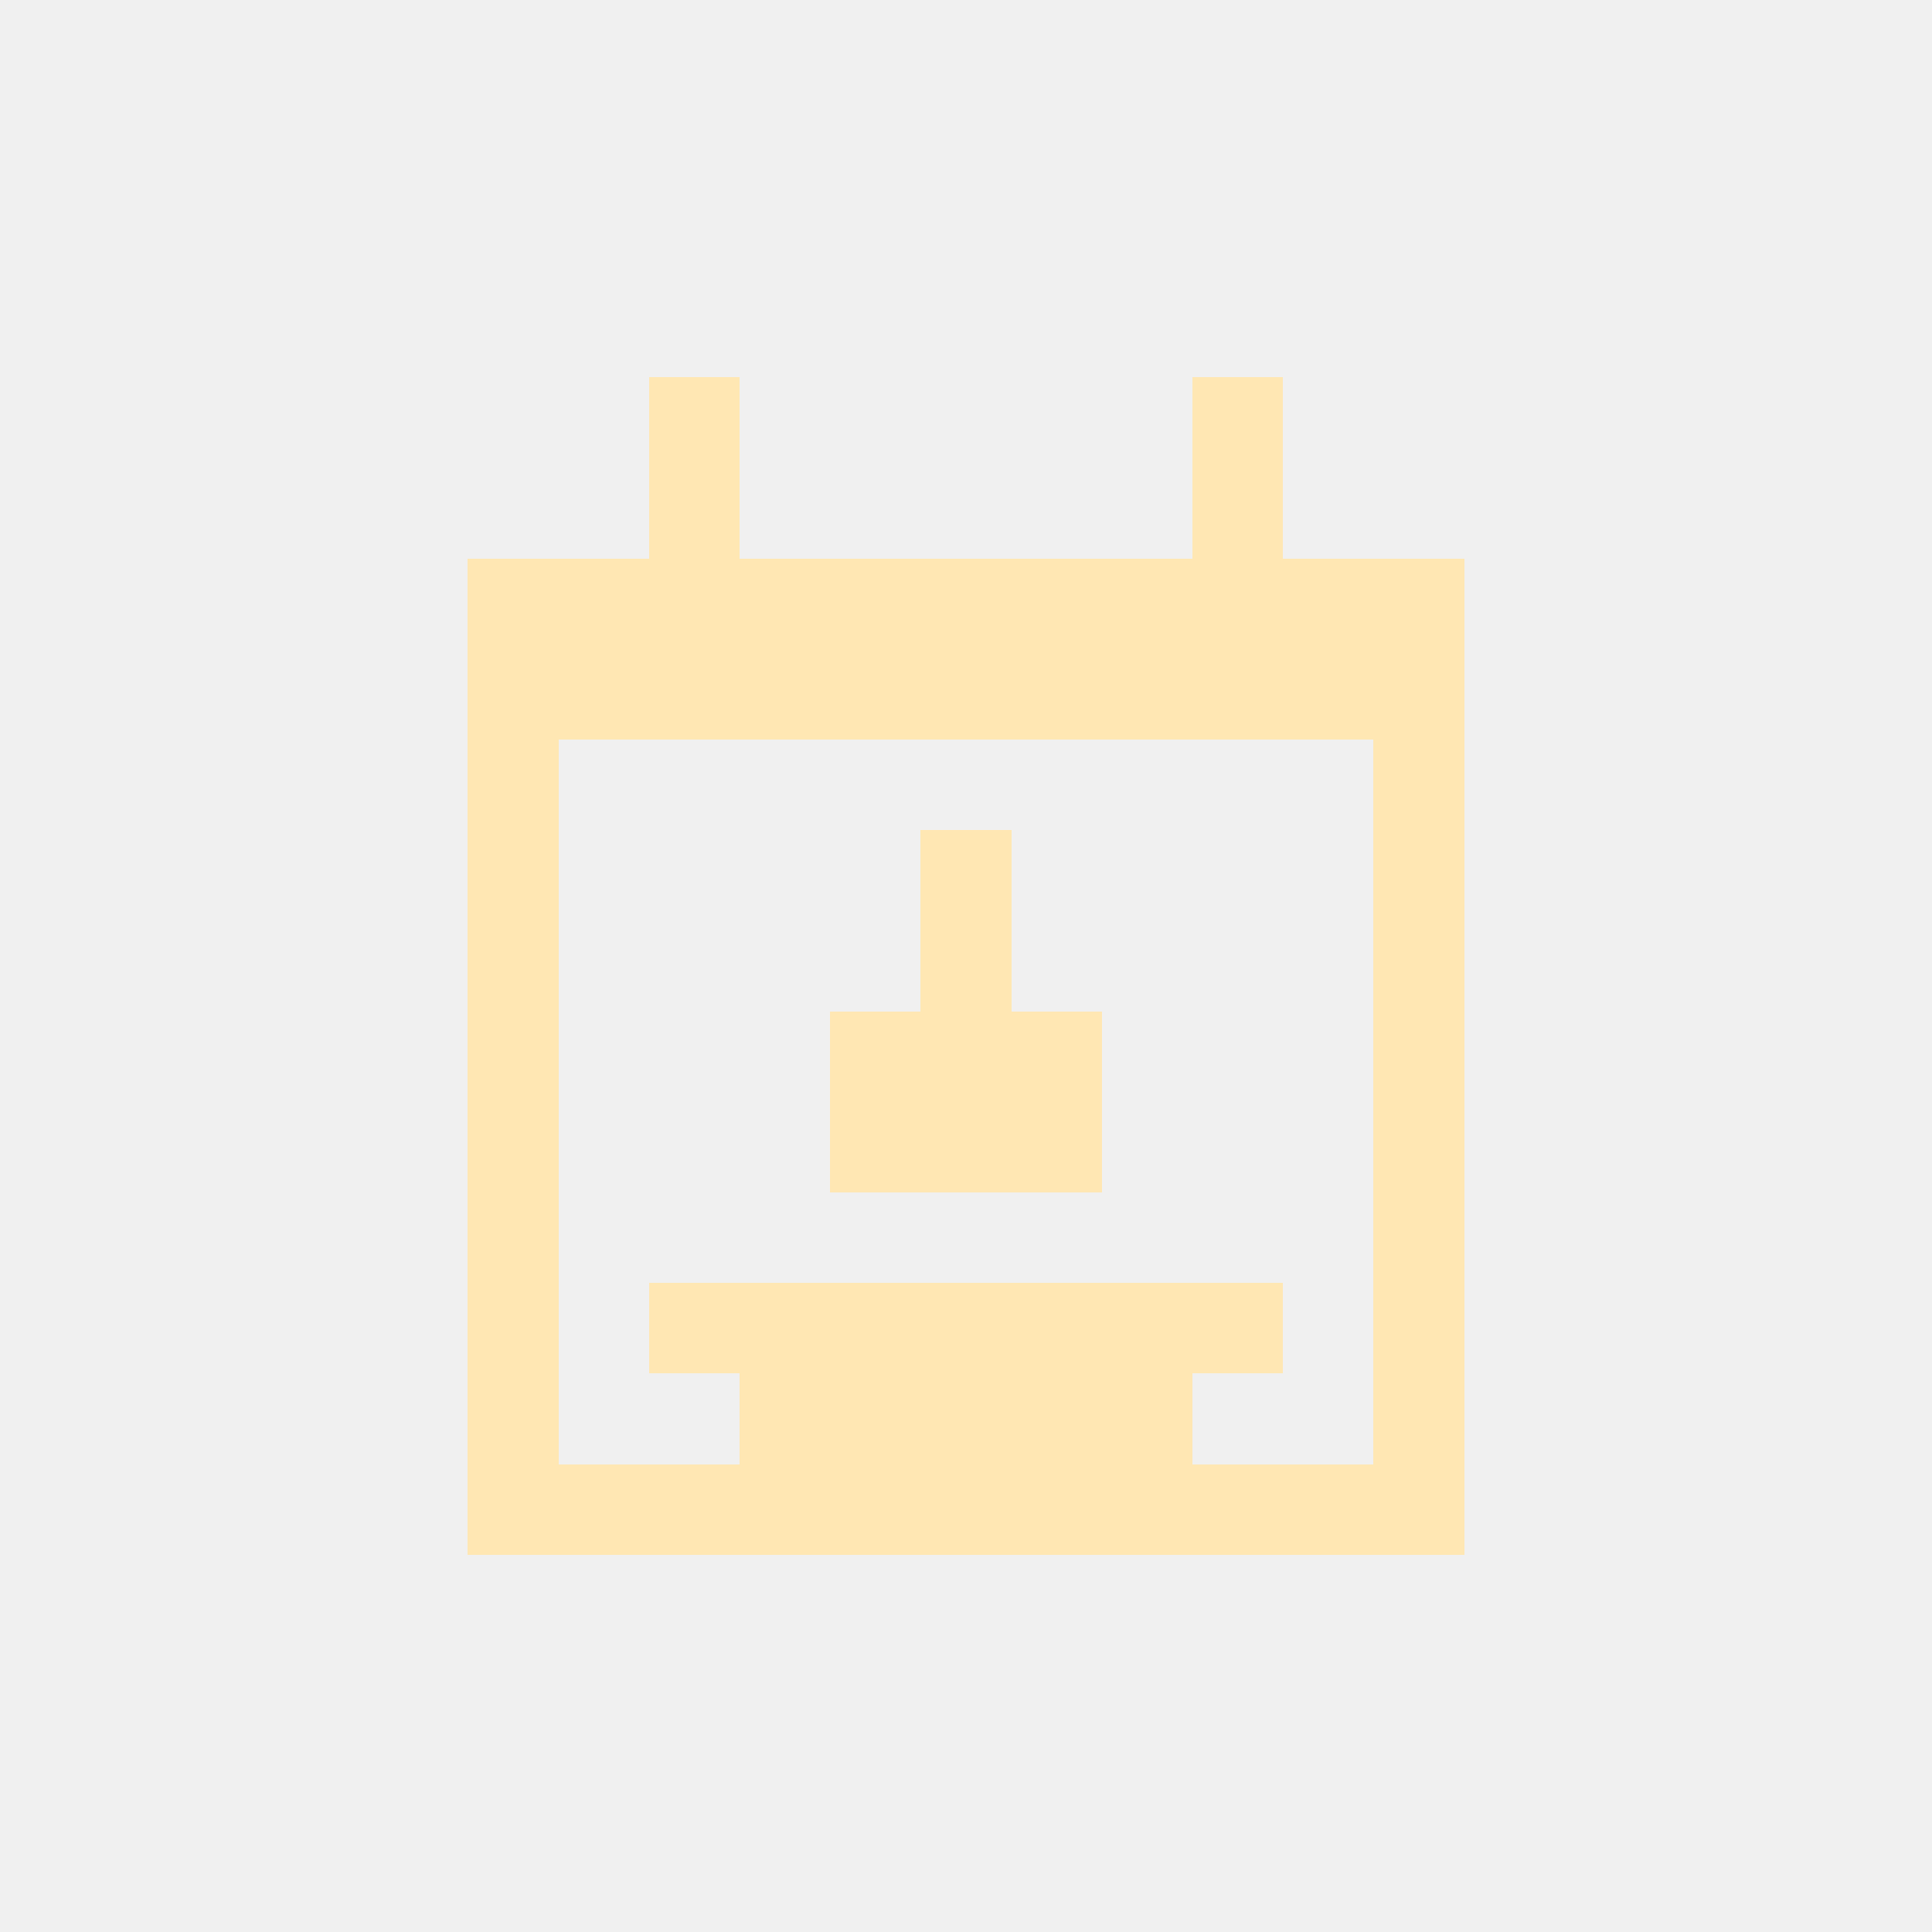
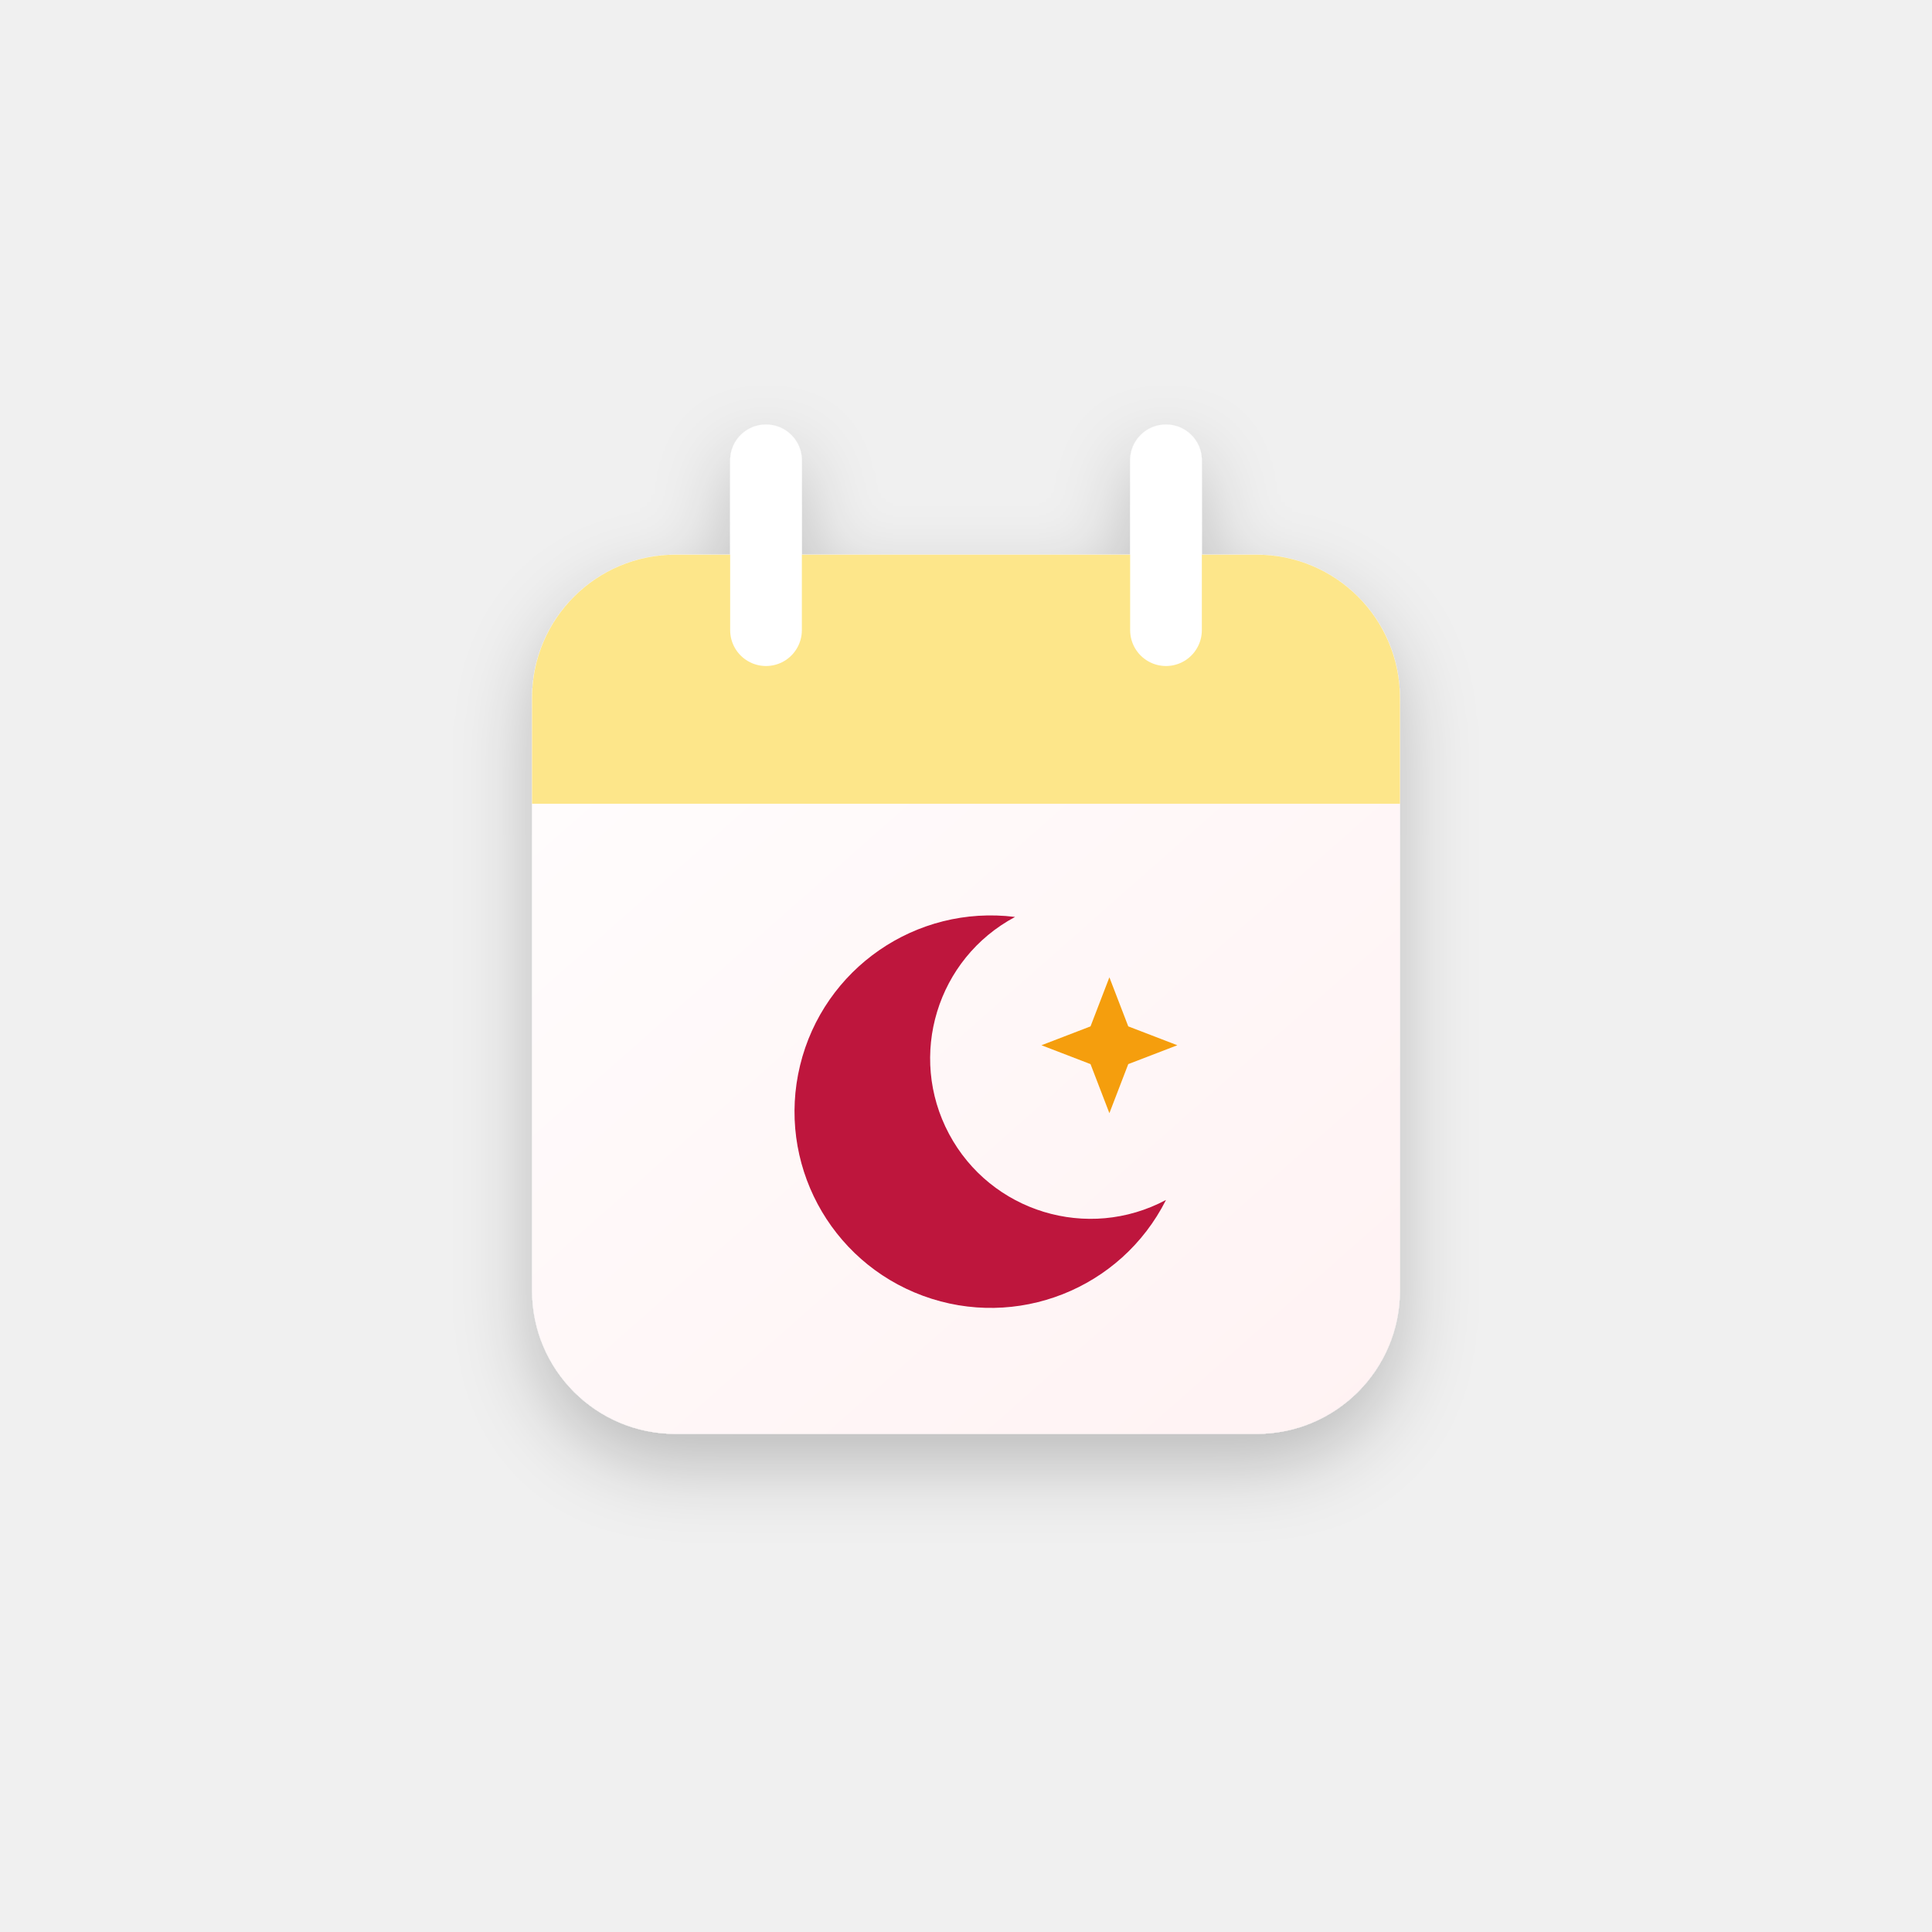
- <svg xmlns="http://www.w3.org/2000/svg" viewBox="0 0 1024 1024" shape-rendering="crispEdges">
-   <path fill="#FFE7B3" d="M344 200h48v96h-48zM632 200h48v96h-48zM248 296h528v96h-528zM248 392h48v432h-48zM728 392h48v432h-48zM296 776h432v48h-432zM488 440h48v96h-48zM440 536h144v96h-144zM344 680h336v48h-336zM392 728h240v48h-240z" />
+ <svg xmlns="http://www.w3.org/2000/svg" viewBox="0 0 1024 1024" width="1024" height="1024">
+   <defs>
+     <filter id="sh" x="-20%" y="-20%" width="140%" height="140%">
+       <feDropShadow dx="0" dy="16" stdDeviation="20" flood-color="#000000" flood-opacity="0.22" />
+     </filter>
+     <linearGradient id="fg" x1="256" y1="220" x2="768" y2="800" gradientUnits="userSpaceOnUse">
+       <stop offset="0%" stop-color="#FFFFFF" />
+       <stop offset="100%" stop-color="#FFF1F2" />
+     </linearGradient>
+   </defs>
+   <g filter="url(#sh)">
+     <rect x="282" y="294" width="460" height="466" rx="76" fill="url(#fg)" />
+     <path d="M 282 370 C 282 328 316 294 358 294 H 666 C 708 294 742 328 742 370 V 426 H 282 Z" fill="#FDE68A" />
+     <line x1="406" y1="244" x2="406" y2="334" stroke="#FFFFFF" stroke-width="38" stroke-linecap="round" />
+     <line x1="618" y1="244" x2="618" y2="334" stroke="#FFFFFF" stroke-width="38" stroke-linecap="round" />
+     <path d="M 538 486 A 104 104 0 1 0 618 636 A 82 82 0 1 1 538 486 Z" fill="#BE123C" />
+     <path d="M 588 518 L 598 544 L 624 554 L 598 564 L 588 590 L 578 564 L 552 554 L 578 544 Z" fill="#F59E0B" />
+   </g>
</svg>
